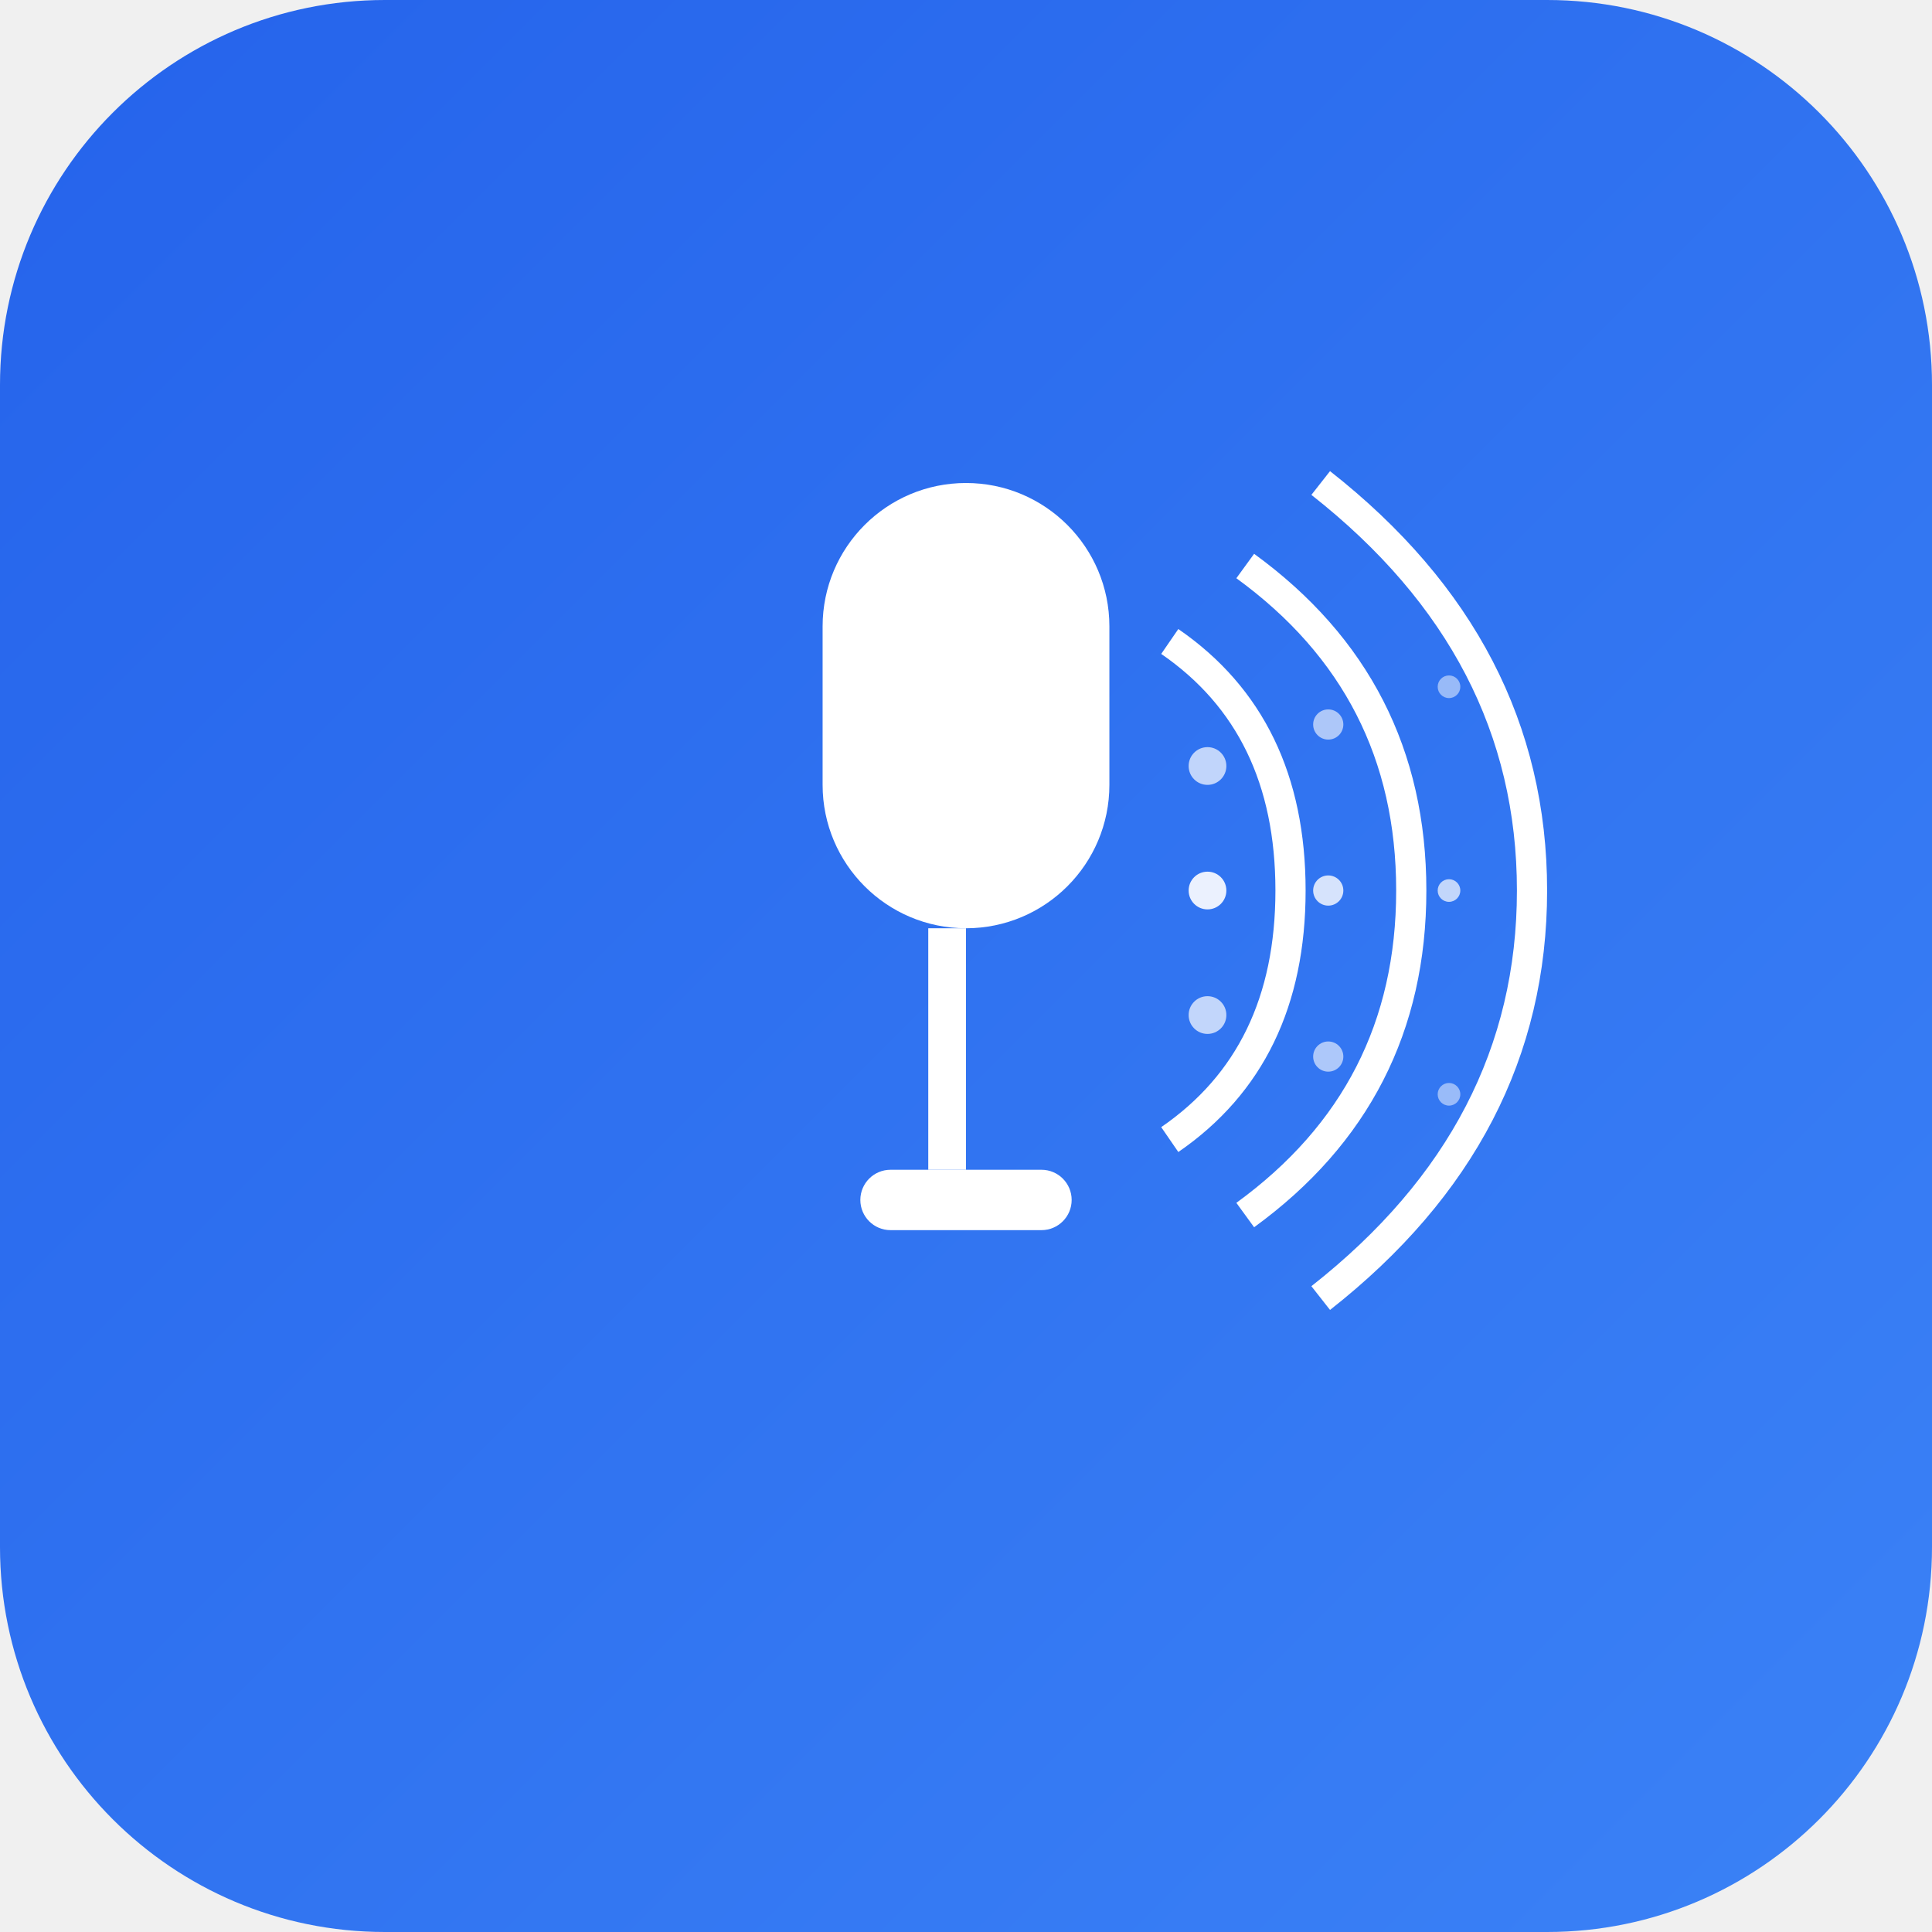
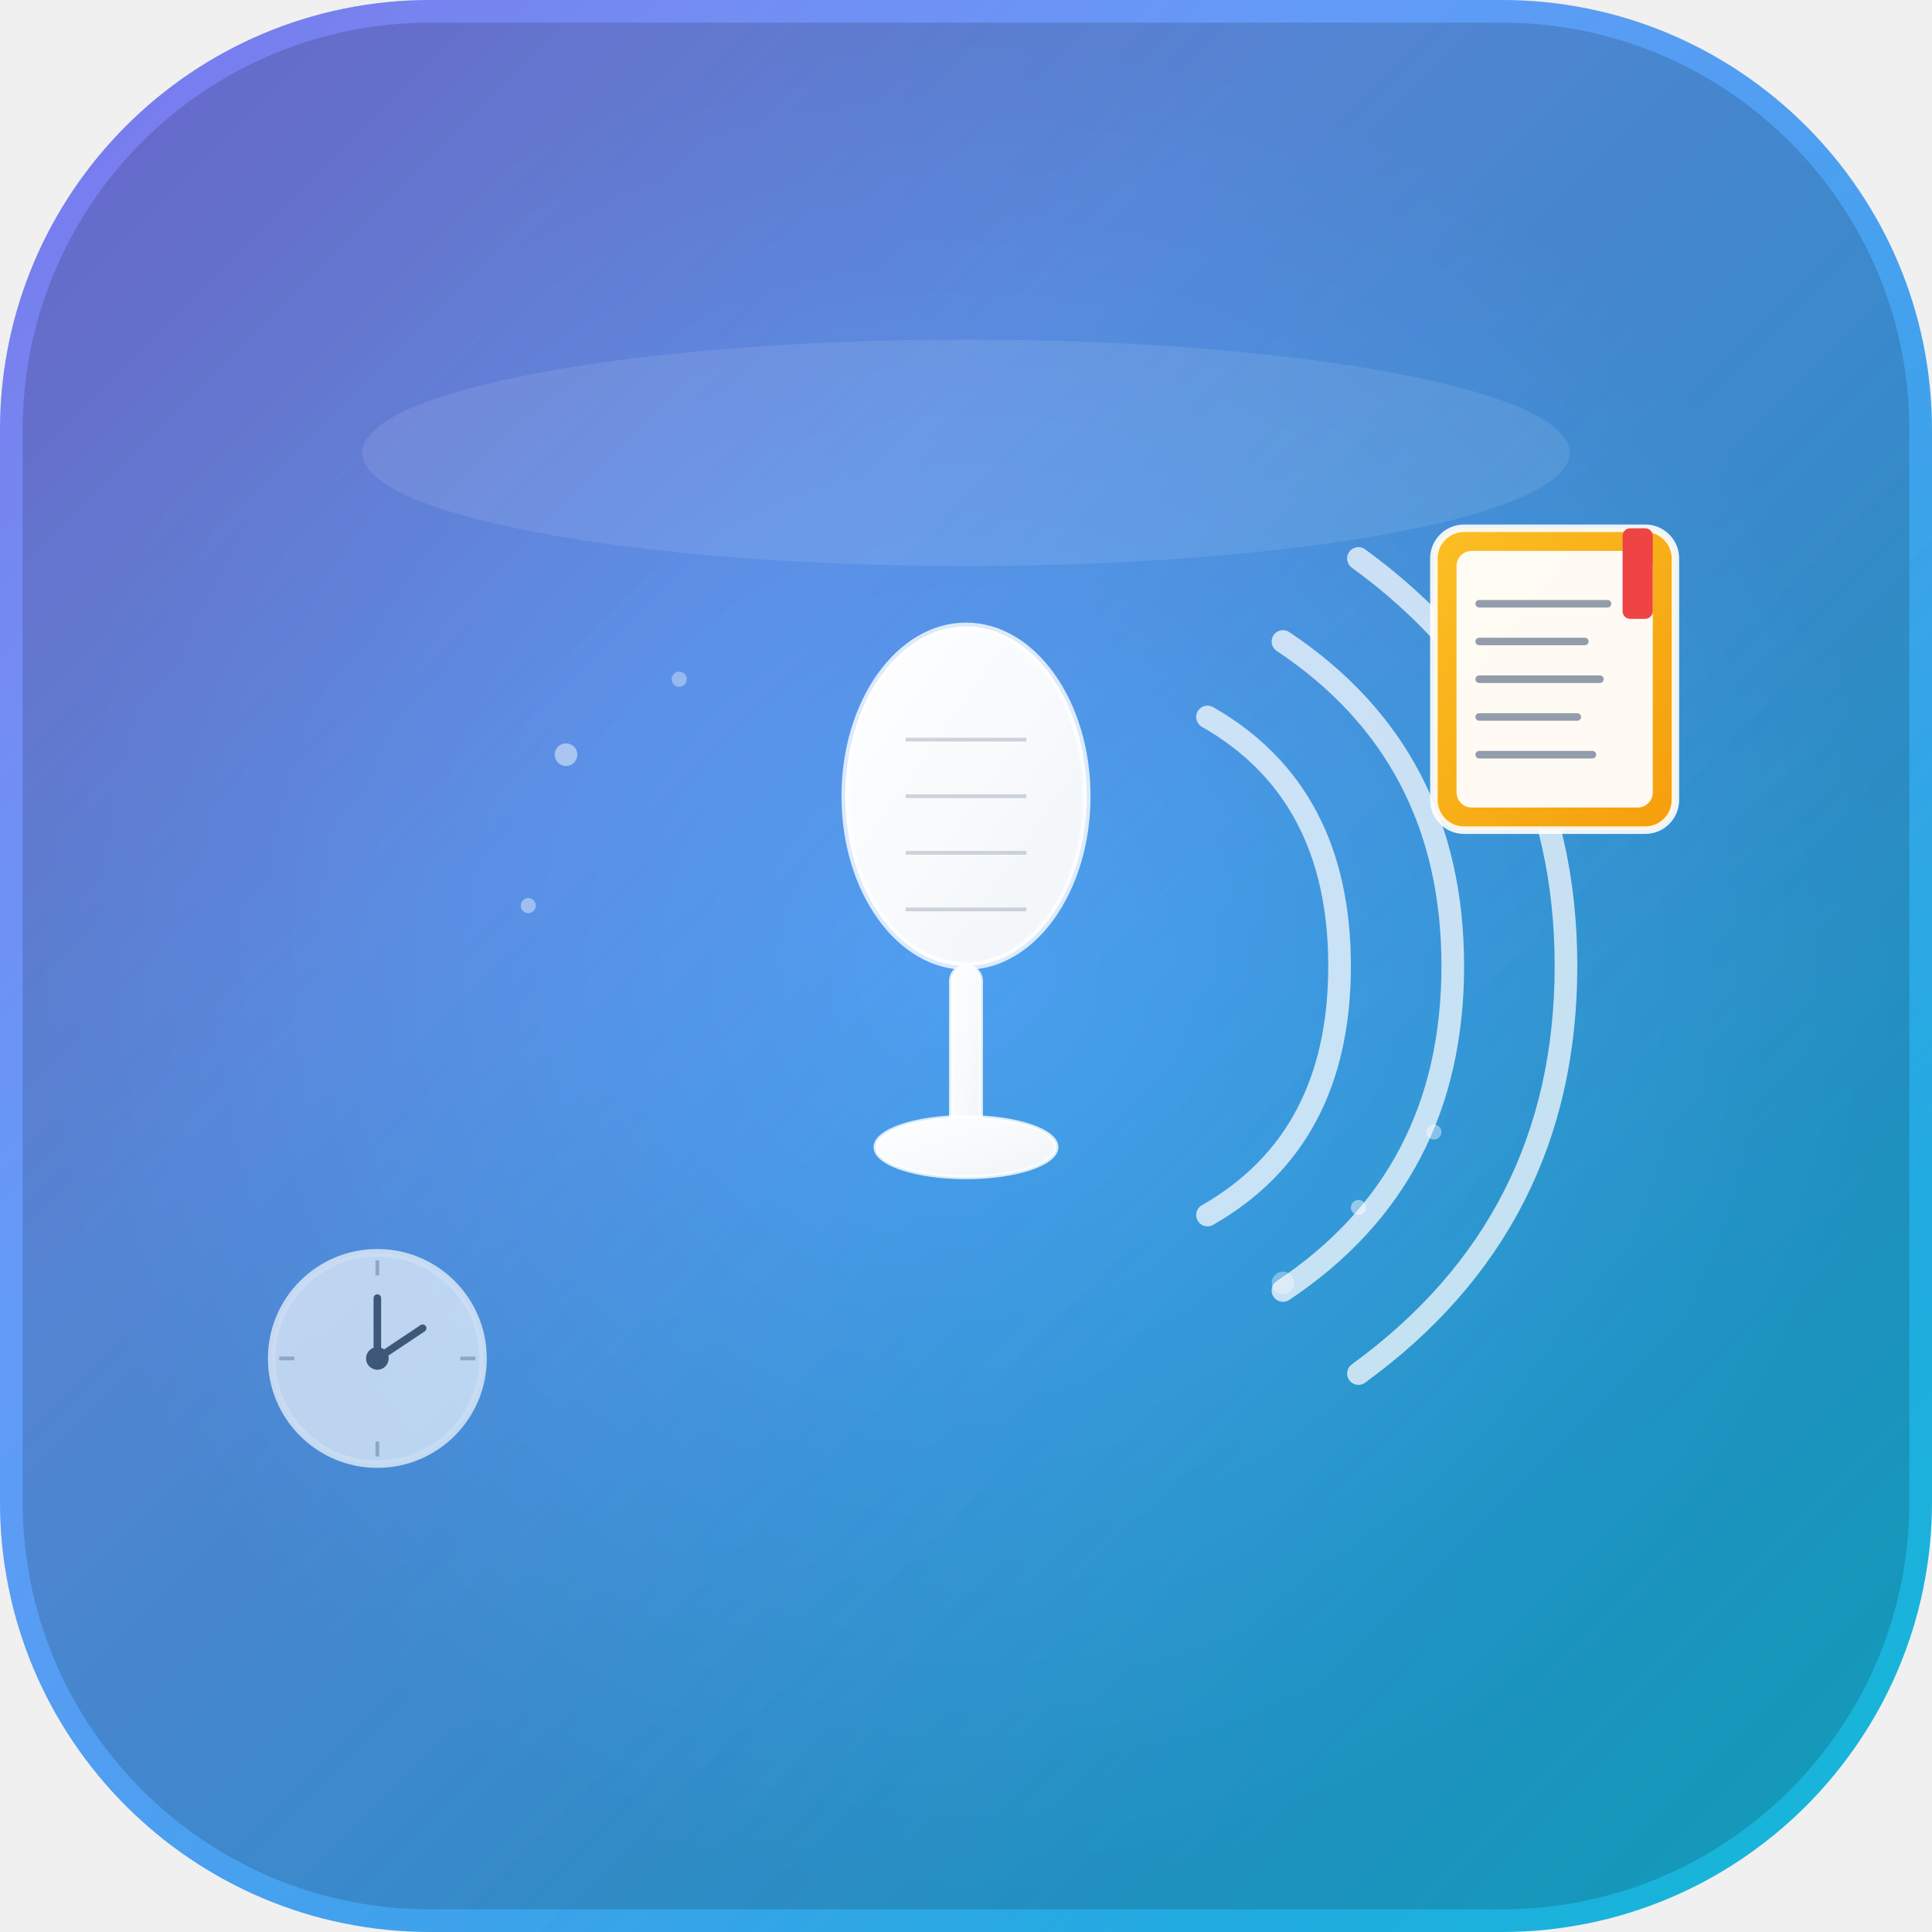
<svg xmlns="http://www.w3.org/2000/svg" width="512" height="512" viewBox="0 0 512 512">
  <defs>
    <linearGradient id="bg-gradient" x1="0%" y1="0%" x2="100%" y2="100%">
-       <stop offset="0%" style="stop-color:#2563eb;stop-opacity:1" />
-       <stop offset="100%" style="stop-color:#3b82f6;stop-opacity:1" />
+       <stop offset="0%" style="stop-color:#4f46e5;stop-opacity:1" />
+       <stop offset="35%" style="stop-color:#3b82f6;stop-opacity:1" />
+       <stop offset="100%" style="stop-color:#06b6d4;stop-opacity:1" />
+     </linearGradient>
+     <linearGradient id="inner-gradient" x1="20%" y1="20%" x2="80%" y2="80%">
+       <stop offset="0%" style="stop-color:rgba(255,255,255,0.25);stop-opacity:1" />
+       <stop offset="100%" style="stop-color:rgba(255,255,255,0.05);stop-opacity:1" />
+     </linearGradient>
+     <radialGradient id="shadow-gradient" cx="50%" cy="50%" r="50%">
+       <stop offset="0%" style="stop-color:rgba(0,0,0,0);stop-opacity:1" />
+       <stop offset="100%" style="stop-color:rgba(0,0,0,0.15);stop-opacity:1" />
+     </radialGradient>
+     <linearGradient id="mic-gradient" x1="0%" y1="0%" x2="100%" y2="100%">
+       <stop offset="0%" style="stop-color:#ffffff;stop-opacity:1" />
+       <stop offset="100%" style="stop-color:#f1f5f9;stop-opacity:1" />
+     </linearGradient>
+     <linearGradient id="book-gradient" x1="0%" y1="0%" x2="100%" y2="100%">
+       <stop offset="0%" style="stop-color:#fbbf24;stop-opacity:1" />
+       <stop offset="100%" style="stop-color:#f59e0b;stop-opacity:1" />
    </linearGradient>
  </defs>
-   <rect x="0" y="0" width="512" height="512" rx="102" ry="102" fill="url(#bg-gradient)" />
-   <rect x="218" y="128" width="76" height="118" rx="38" ry="38" fill="white" />
-   <rect x="246" y="246" width="10" height="64" fill="white" />
-   <rect x="228" y="310" width="56" height="16" rx="8" ry="8" fill="white" />
-   <g stroke="white" stroke-width="8" fill="none">
-     <path d="M 310 170 Q 342 192 342 236 Q 342 280 310 302" />
-     <path d="M 330 150 Q 374 182 374 236 Q 374 290 330 322" />
-     <path d="M 350 128 Q 406 172 406 236 Q 406 300 350 344" />
+   <rect x="0" y="0" width="512" height="512" rx="114" ry="114" fill="url(#bg-gradient)" />
+   <rect x="0" y="0" width="512" height="512" rx="114" ry="114" fill="url(#inner-gradient)" />
+   <rect x="6" y="6" width="500" height="500" rx="108" ry="108" fill="url(#shadow-gradient)" />
+   <g>
+     <g transform="translate(256, 256)">
+       <ellipse cx="0" cy="-45" rx="32" ry="45" fill="url(#mic-gradient)" stroke="rgba(255,255,255,0.8)" stroke-width="2" />
+       <rect x="-4" y="0" width="8" height="48" rx="4" fill="url(#mic-gradient)" stroke="rgba(255,255,255,0.8)" stroke-width="1" />
+       <ellipse cx="0" cy="48" rx="24" ry="8" fill="url(#mic-gradient)" stroke="rgba(255,255,255,0.8)" stroke-width="1" />
+       <g opacity="0.3" stroke="#64748b" stroke-width="1" fill="none">
+         <line x1="-16" y1="-60" x2="16" y2="-60" />
+         <line x1="-16" y1="-45" x2="16" y2="-45" />
+         <line x1="-16" y1="-30" x2="16" y2="-30" />
+         <line x1="-16" y1="-15" x2="16" y2="-15" />
+       </g>
+     </g>
+     <g stroke="rgba(255,255,255,0.9)" stroke-width="6" fill="none" opacity="0.8">
+       <path d="M 320 190 Q 355 210 355 256 Q 355 302 320 322" stroke-linecap="round" />
+       <path d="M 340 170 Q 385 200 385 256 Q 385 312 340 342" stroke-linecap="round" />
+       <path d="M 360 148 Q 415 188 415 256 Q 415 324 360 364" stroke-linecap="round" />
+     </g>
+     <g transform="translate(380, 140)">
+       <rect x="0" y="0" width="64" height="80" rx="8" ry="8" fill="url(#book-gradient)" stroke="rgba(255,255,255,0.9)" stroke-width="2" />
+       <rect x="6" y="6" width="52" height="68" rx="4" ry="4" fill="rgba(255,255,255,0.95)" />
+       <g stroke="#64748b" stroke-width="2" stroke-linecap="round" opacity="0.7">
+         <line x1="12" y1="20" x2="46" y2="20" />
+         <line x1="12" y1="30" x2="40" y2="30" />
+         <line x1="12" y1="40" x2="44" y2="40" />
+         <line x1="12" y1="50" x2="38" y2="50" />
+         <line x1="12" y1="60" x2="42" y2="60" />
+       </g>
+       <rect x="50" y="0" width="8" height="24" fill="#ef4444" rx="2" />
+     </g>
+     <g transform="translate(100, 360)" opacity="0.7">
+       <circle cx="0" cy="0" r="28" fill="rgba(255,255,255,0.9)" stroke="rgba(255,255,255,0.95)" stroke-width="2" />
+       <g stroke="#374151" stroke-width="2" stroke-linecap="round">
+         <line x1="0" y1="0" x2="0" y2="-16" />
+         <line x1="0" y1="0" x2="12" y2="-8" />
+       </g>
+       <circle cx="0" cy="0" r="3" fill="#374151" />
+       <g stroke="#64748b" stroke-width="1" opacity="0.5">
+         <line x1="0" y1="-26" x2="0" y2="-22" />
+         <line x1="26" y1="0" x2="22" y2="0" />
+         <line x1="0" y1="26" x2="0" y2="22" />
+         <line x1="-26" y1="0" x2="-22" y2="0" />
+       </g>
+     </g>
+     <g opacity="0.6">
+       <circle cx="150" cy="200" r="3" fill="rgba(255,255,255,0.8)" />
+       <circle cx="180" cy="180" r="2" fill="rgba(255,255,255,0.6)" />
+       <circle cx="140" cy="240" r="2" fill="rgba(255,255,255,0.7)" />
+       <circle cx="360" cy="320" r="2" fill="rgba(255,255,255,0.8)" />
+       <circle cx="340" cy="340" r="3" fill="rgba(255,255,255,0.6)" />
+       <circle cx="380" cy="300" r="2" fill="rgba(255,255,255,0.7)" />
+     </g>
+     <ellipse cx="256" cy="120" rx="160" ry="30" fill="rgba(255,255,255,0.12)" opacity="0.8" />
  </g>
-   <circle cx="320" cy="203" r="5" fill="white" opacity="0.7" />
-   <circle cx="320" cy="236" r="5" fill="white" opacity="0.9" />
-   <circle cx="320" cy="269" r="5" fill="white" opacity="0.7" />
-   <circle cx="352" cy="192" r="4" fill="white" opacity="0.6" />
-   <circle cx="352" cy="236" r="4" fill="white" opacity="0.8" />
-   <circle cx="352" cy="280" r="4" fill="white" opacity="0.6" />
-   <circle cx="384" cy="182" r="3" fill="white" opacity="0.5" />
-   <circle cx="384" cy="236" r="3" fill="white" opacity="0.7" />
-   <circle cx="384" cy="290" r="3" fill="white" opacity="0.5" />
</svg>
